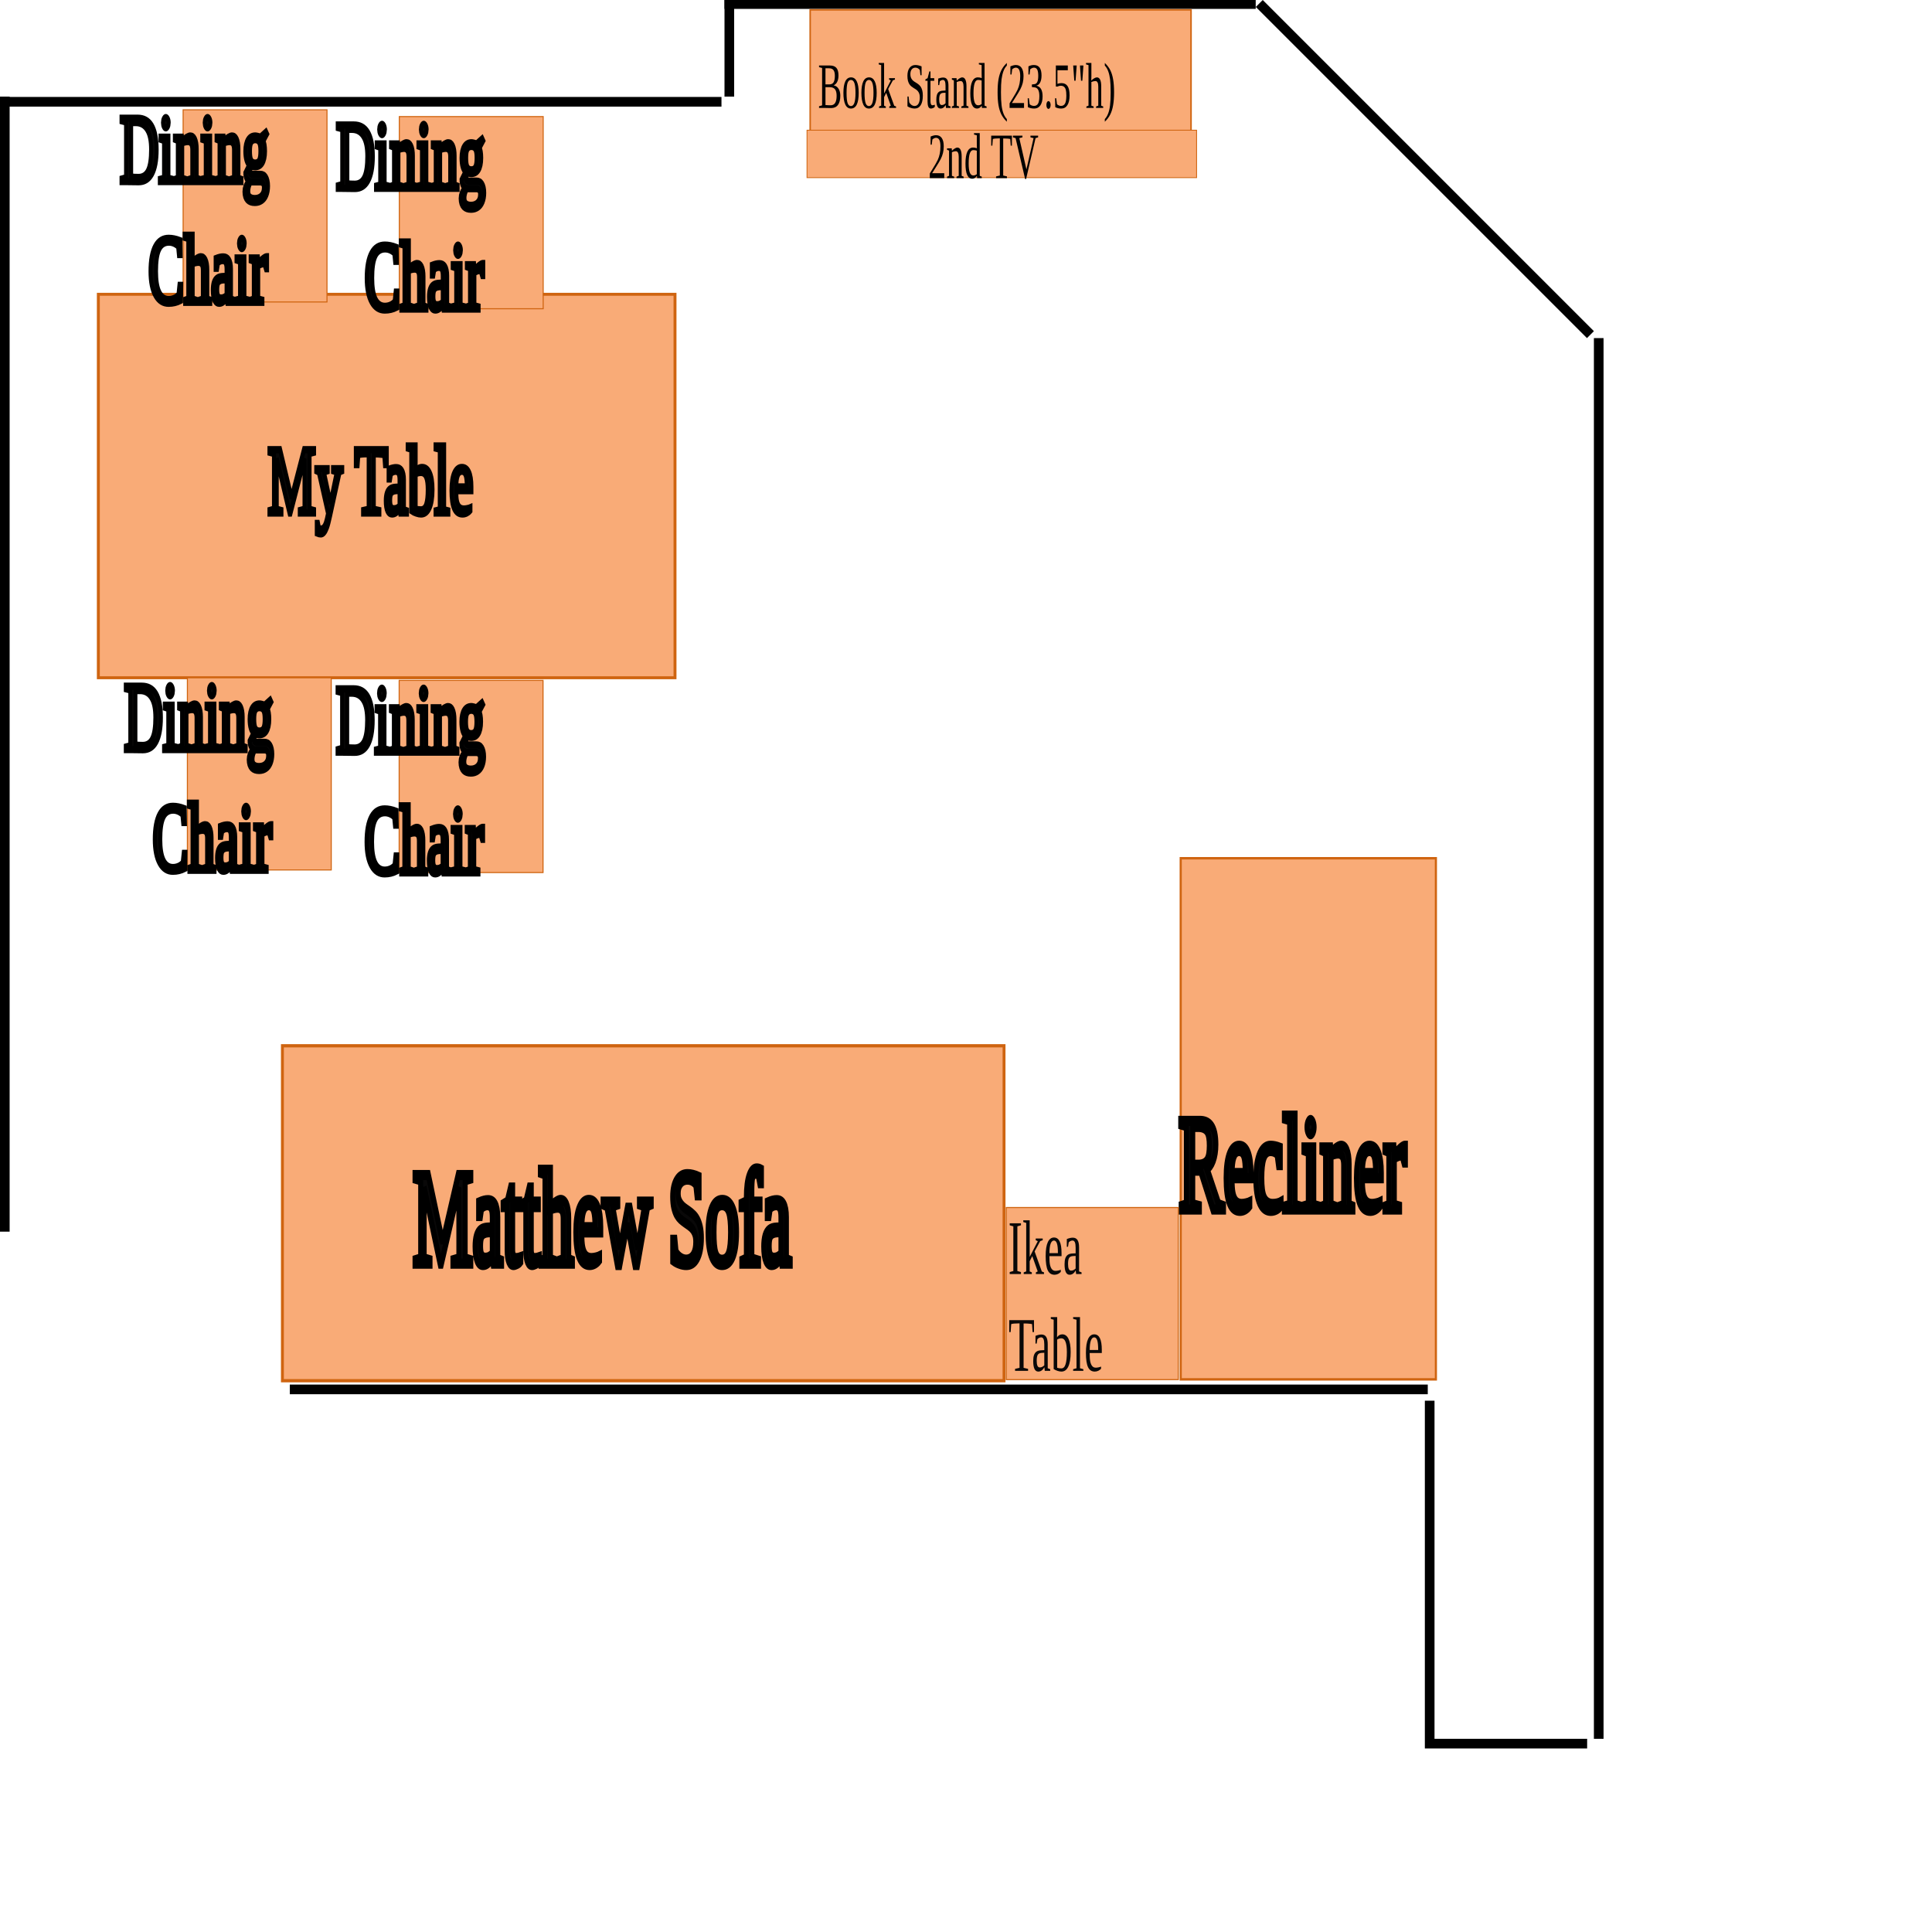
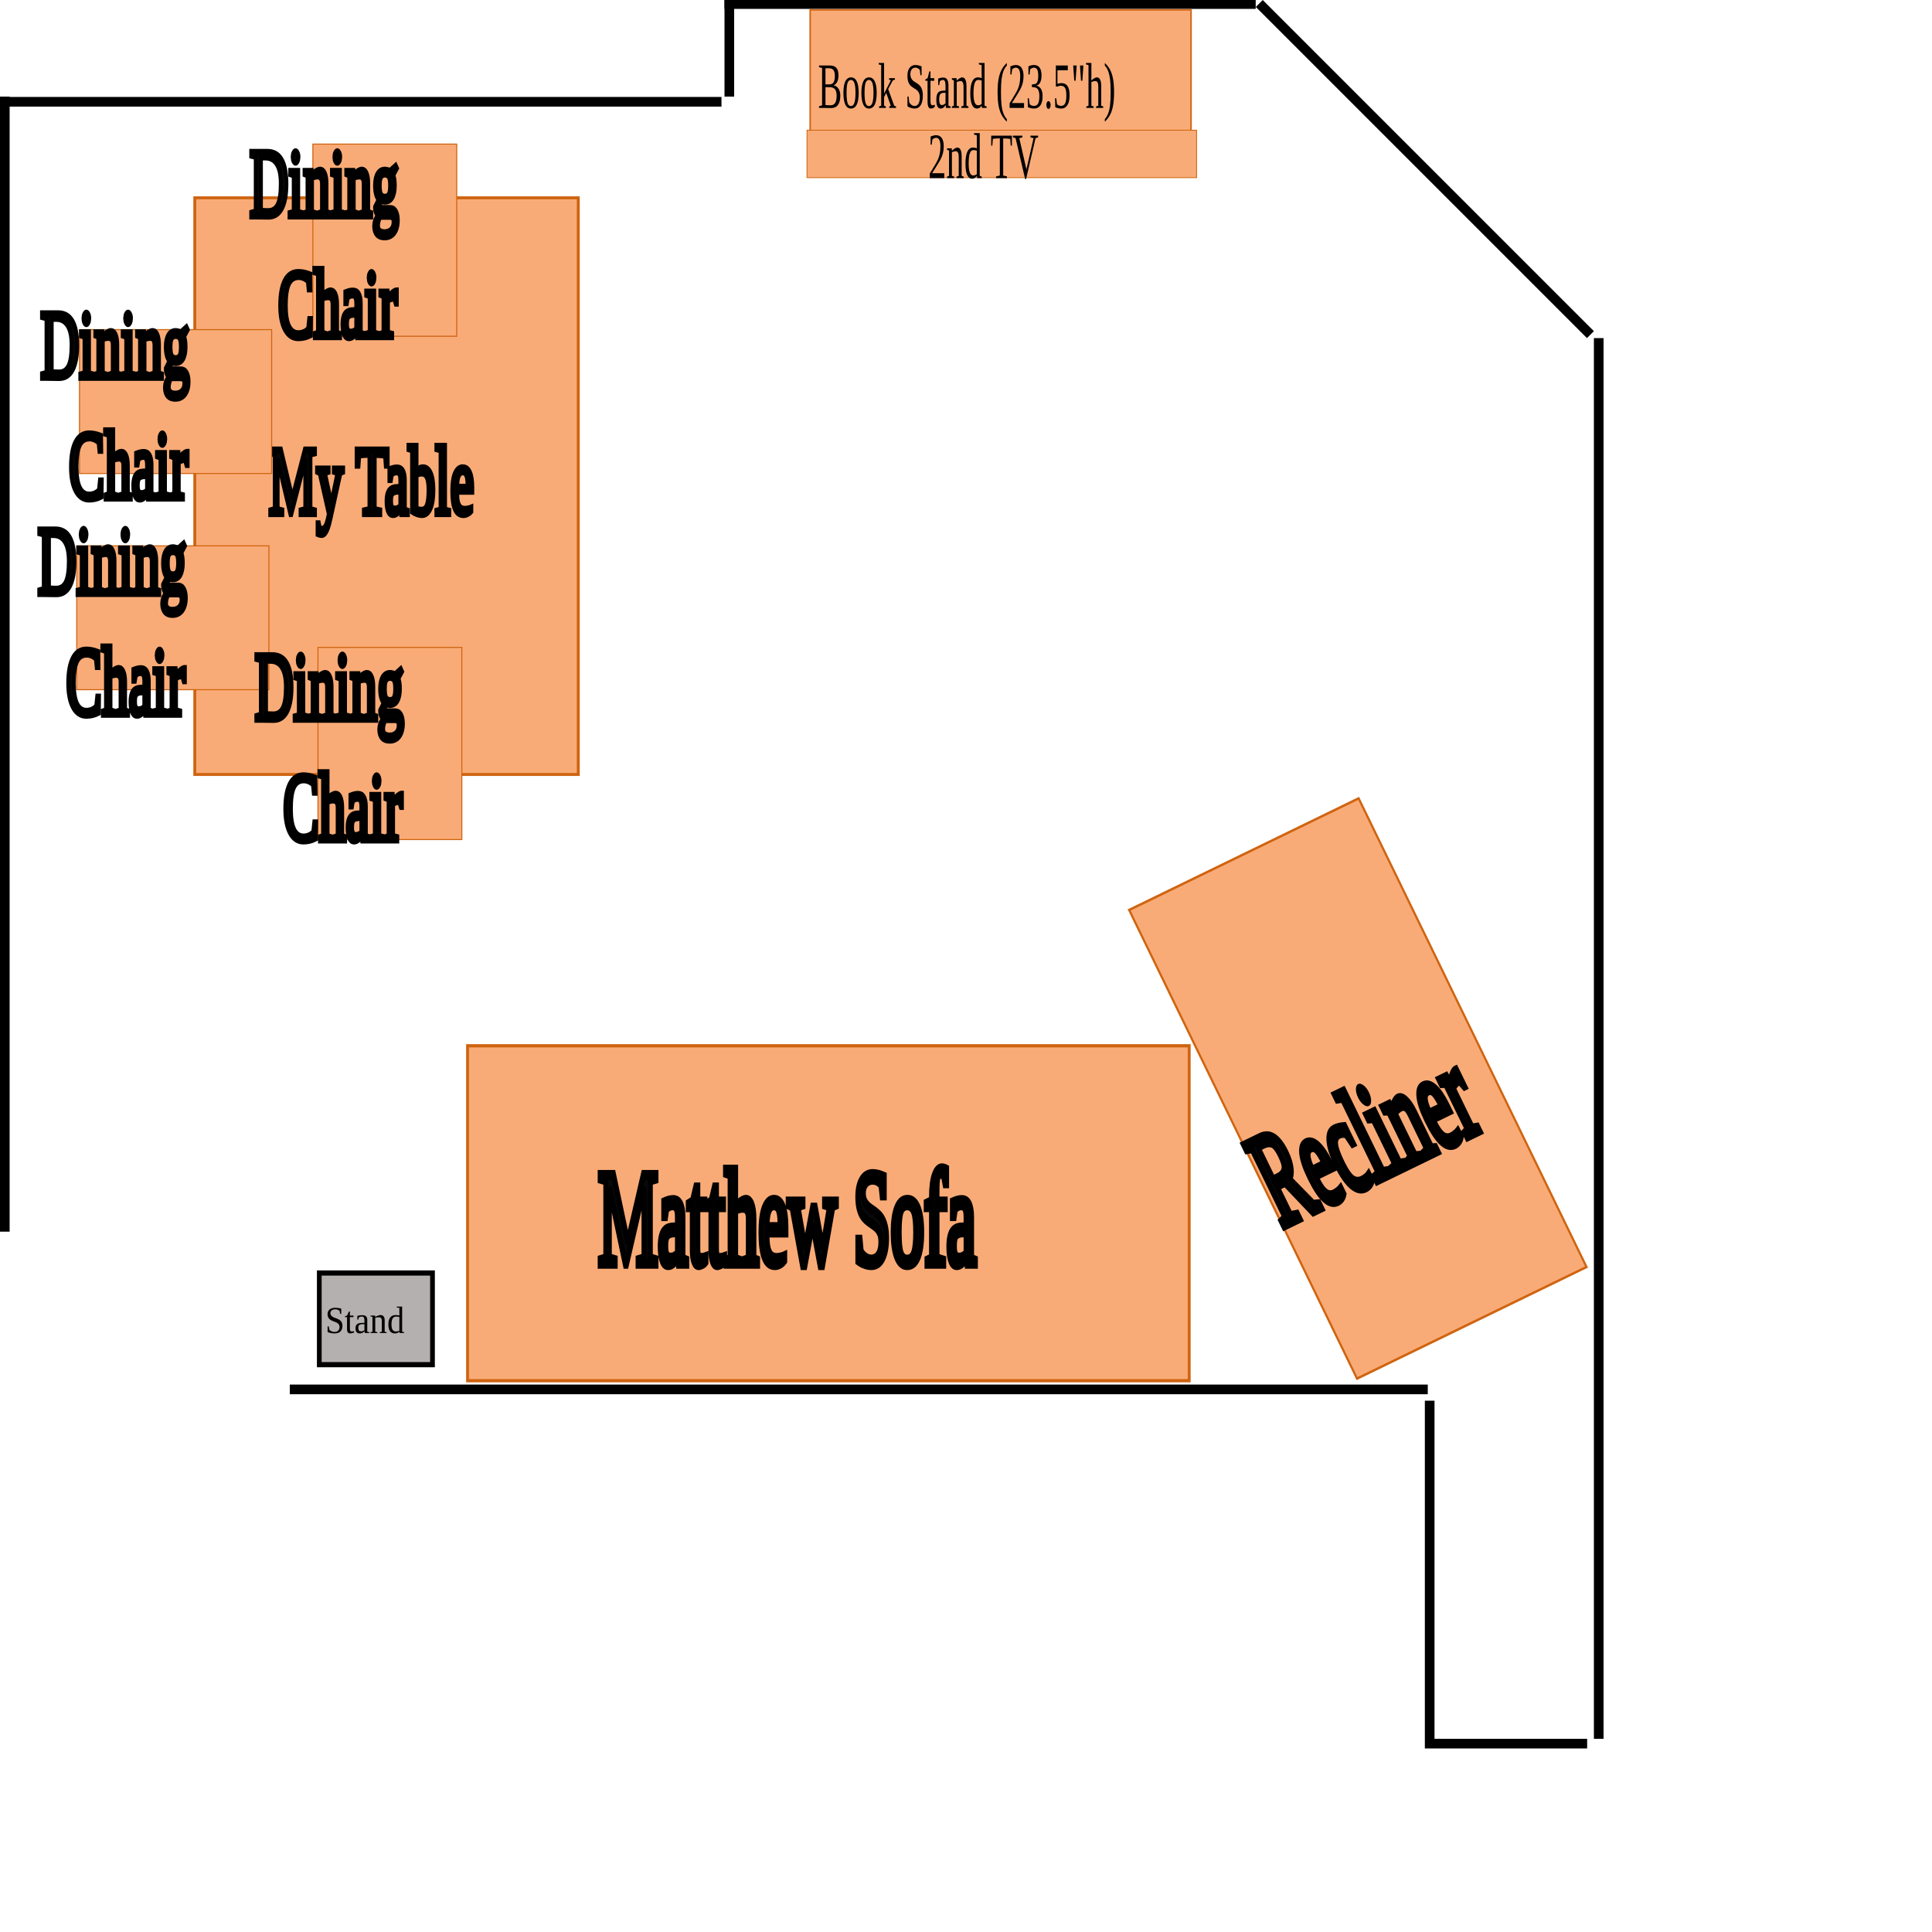
<svg xmlns="http://www.w3.org/2000/svg" width="20in" height="20in" viewBox="0 0 508 508" version="1.1" id="svg5">
  <defs id="defs2" />
  <g id="layer1">
    <path style="fill:#000000;stroke:#000000;stroke-width:2.54;stroke-dasharray:none;stroke-opacity:1" d="M 189.704,26.762 H 0" id="path190" />
    <path style="fill:#000000;stroke:#000000;stroke-width:2.54;stroke-dasharray:none;stroke-opacity:1" d="M 375.417,365.328 H 76.2" id="path190-8" />
    <path style="fill:#000000;stroke:#000000;stroke-width:2.535;stroke-dasharray:none;stroke-opacity:1" d="M 1.265,25.4 V 323.85" id="path977" />
    <path style="fill:#000000;stroke:#000000;stroke-width:2.54;stroke-dasharray:none;stroke-opacity:1" d="M 420.37,88.9 V 457.2" id="path977-5" />
    <path style="fill:#000000;stroke:#000000;stroke-width:2.585;stroke-dasharray:none;stroke-opacity:1" d="M 418.186,87.986 331.114,0.914" id="path10731" />
    <path style="fill:#000000;stroke:#000000;stroke-width:2.337;stroke-dasharray:none;stroke-opacity:1" d="M 330.175,1.168 H 190.5" id="path12941" />
    <path style="fill:#000000;stroke:#000000;stroke-width:2.54;stroke-dasharray:none;stroke-opacity:1" d="M 191.77,0 V 25.4" id="path13669" />
    <path style="fill:#000000;stroke:#000000;stroke-width:2.54;stroke-dasharray:none;stroke-opacity:1" d="m 375.92,368.3 v 88.9" id="path13671" />
    <path style="fill:#000000;stroke:#000000;stroke-width:2.54;stroke-dasharray:none;stroke-opacity:1" d="M 417.322,458.47 H 374.65" id="path13673" />
-     <g id="g1457" transform="matrix(1.249423,0,0,1.400321,-558.4047,107.184)">
+     <g id="g1457" transform="matrix(1.249423,0,0,1.400321,-509.721,107.184)">
      <rect style="fill:#f9ab77;fill-opacity:1;stroke:#cf6410;stroke-width:0.609;stroke-dasharray:none;stroke-opacity:1" id="rect1451" width="151.867" height="62.891" x="506.362" y="119.825" />
      <text xml:space="preserve" style="font-size:18.932px;fill:#090808;fill-opacity:1;stroke:#000000;stroke-width:1.42;stroke-dasharray:none;stroke-opacity:1" x="716.258" y="119.809" id="text1455" transform="scale(0.7453614,1.341631)">
        <tspan style="font-size:18.932px;fill:#090808;fill-opacity:1;stroke:#000000;stroke-width:1.42;stroke-opacity:1" x="716.258" y="119.809" id="tspan1459">Matthew Sofa</tspan>
      </text>
    </g>
    <g id="g1365" transform="matrix(0.9994983,0,0,1.000001,153.2014,-100.4696)">
      <rect style="fill:#f9ab77;fill-opacity:1;stroke:#cf6410;stroke-width:0.399;stroke-dasharray:none;stroke-opacity:1" id="rect674" width="100.193" height="40.876" x="59.858" y="103.056" />
      <text xml:space="preserve" style="font-size:12.703px;fill:#090808;fill-opacity:1;stroke:#000000;stroke-width:1.42;stroke-dasharray:none;stroke-opacity:1" x="83.078" y="96.036" id="text678" transform="scale(0.7453614,1.341631)">
        <tspan style="font-size:12.703px;fill:#000000;fill-opacity:1;stroke:none;stroke-width:1.42;stroke-opacity:1" x="83.078" y="96.036" id="tspan676">Book Stand (23.5"h)</tspan>
      </text>
    </g>
-     <g id="g4186" transform="translate(-119.7854,-45.32965)">
+     <g id="g4186" transform="rotate(-90,138.9,210.3868)">
      <g id="g8141" transform="matrix(0.9994983,0,0,1.000001,-178.5186,-129.2575)">
        <rect style="fill:#f9ab77;fill-opacity:1;stroke:#cf6410;stroke-width:0.771;stroke-dasharray:none;stroke-opacity:1" id="rect8125" width="151.706" height="100.829" x="324.324" y="251.966" />
-         <text xml:space="preserve" style="font-size:18.932px;fill:#090808;fill-opacity:1;stroke:#000000;stroke-width:1.42;stroke-dasharray:none;stroke-opacity:1" x="494.977" y="230.671" id="text8129" transform="scale(0.7453614,1.341631)">
-           <tspan style="font-size:18.932px;fill:#090808;fill-opacity:1;stroke:#000000;stroke-width:1.42;stroke-opacity:1" x="494.977" y="230.671" id="tspan8127">My Table</tspan>
+         <text xml:space="preserve" style="font-size:18.932px;fill:#090808;fill-opacity:1;stroke:#000000;stroke-width:1.42;stroke-dasharray:none;stroke-opacity:1" x="364.322" y="-292.775" id="text8129" transform="matrix(0,0.7449865,-1.342306,0,0,0)">
+           <tspan style="font-size:18.932px;fill:#090808;fill-opacity:1;stroke:#000000;stroke-width:1.42;stroke-opacity:1" x="364.322" y="-292.775" id="tspan8127">My Table</tspan>
        </text>
      </g>
    </g>
-     <g id="g1285" transform="matrix(0.9994983,0,0,1.000001,-656.5678,-115.1118)">
+     <g id="g1285" transform="matrix(0,-0.9994983,1.000001,0,-123.8063,886.0692)">
      <rect style="fill:#f9ab77;fill-opacity:1;stroke:#cf6410;stroke-width:0.272;stroke-dasharray:none;stroke-opacity:1" id="rect1277" width="37.847" height="50.527" x="705.073" y="143.984" />
-       <text xml:space="preserve" style="font-size:18.932px;fill:#090808;fill-opacity:1;stroke:#000000;stroke-width:1.42;stroke-dasharray:none;stroke-opacity:1" x="971.266" y="121.376" id="text1283" transform="scale(0.7453614,1.341631)">
-         <tspan style="font-size:18.932px;text-align:center;text-anchor:middle;fill:#090808;fill-opacity:1;stroke:#000000;stroke-width:1.42;stroke-opacity:1" x="971.266" y="121.376" id="tspan1279">Dining</tspan>
-         <tspan style="font-size:18.932px;text-align:center;text-anchor:middle;fill:#090808;fill-opacity:1;stroke:#000000;stroke-width:1.42;stroke-opacity:1" x="971.266" y="145.041" id="tspan1281">Chair</tspan>
+       <text xml:space="preserve" style="font-size:18.932px;fill:#090808;fill-opacity:1;stroke:#000000;stroke-width:1.42;stroke-dasharray:none;stroke-opacity:1" x="227.113" y="-544.142" id="text1283" transform="matrix(0,0.7449865,-1.342306,0,0,0)">
+         <tspan style="font-size:18.932px;text-align:center;text-anchor:middle;fill:#090808;fill-opacity:1;stroke:#000000;stroke-width:1.42;stroke-opacity:1" x="227.113" y="-544.142" id="tspan1279">Dining</tspan>
+         <tspan style="font-size:18.932px;text-align:center;text-anchor:middle;fill:#090808;fill-opacity:1;stroke:#000000;stroke-width:1.42;stroke-opacity:1" x="227.113" y="-520.477" id="tspan1281">Chair</tspan>
      </text>
    </g>
-     <g id="g1285-3" transform="matrix(0.9994983,0,0,1.000001,-655.449,34.23616)">
+     <g id="g1285-3" transform="matrix(0.9994983,0,0,1.000001,-621.1135,26.24266)">
      <rect style="fill:#f9ab77;fill-opacity:1;stroke:#cf6410;stroke-width:0.272;stroke-dasharray:none;stroke-opacity:1" id="rect1277-6" width="37.847" height="50.527" x="705.073" y="143.984" />
      <text xml:space="preserve" style="font-size:18.932px;fill:#090808;fill-opacity:1;stroke:#000000;stroke-width:1.42;stroke-dasharray:none;stroke-opacity:1" x="971.266" y="121.376" id="text1283-7" transform="scale(0.7453614,1.341631)">
        <tspan style="font-size:18.932px;text-align:center;text-anchor:middle;fill:#090808;fill-opacity:1;stroke:#000000;stroke-width:1.42;stroke-opacity:1" x="971.266" y="121.376" id="tspan1279-5">Dining</tspan>
        <tspan style="font-size:18.932px;text-align:center;text-anchor:middle;fill:#090808;fill-opacity:1;stroke:#000000;stroke-width:1.42;stroke-opacity:1" x="971.266" y="145.041" id="tspan1281-3">Chair</tspan>
      </text>
    </g>
-     <g id="g1285-5" transform="matrix(0.9994983,0,0,1.000001,-599.7623,34.92072)">
+     <g id="g1285-5" transform="matrix(0.9994983,0,0,1.000001,-622.4551,-106.0953)">
      <rect style="fill:#f9ab77;fill-opacity:1;stroke:#cf6410;stroke-width:0.272;stroke-dasharray:none;stroke-opacity:1" id="rect1277-62" width="37.847" height="50.527" x="705.073" y="143.984" />
      <text xml:space="preserve" style="font-size:18.932px;fill:#090808;fill-opacity:1;stroke:#000000;stroke-width:1.42;stroke-dasharray:none;stroke-opacity:1" x="971.266" y="121.376" id="text1283-9" transform="scale(0.7453614,1.341631)">
        <tspan style="font-size:18.932px;text-align:center;text-anchor:middle;fill:#090808;fill-opacity:1;stroke:#000000;stroke-width:1.42;stroke-opacity:1" x="971.266" y="121.376" id="tspan1279-1">Dining</tspan>
        <tspan style="font-size:18.932px;text-align:center;text-anchor:middle;fill:#090808;fill-opacity:1;stroke:#000000;stroke-width:1.42;stroke-opacity:1" x="971.266" y="145.041" id="tspan1281-2">Chair</tspan>
      </text>
    </g>
-     <g id="g1285-7" transform="matrix(0.9994983,0,0,1.000001,-599.7224,-113.3306)">
+     <g id="g1285-7" transform="matrix(0,-0.9994983,1.000001,0,-123.0834,829.2238)">
      <rect style="fill:#f9ab77;fill-opacity:1;stroke:#cf6410;stroke-width:0.272;stroke-dasharray:none;stroke-opacity:1" id="rect1277-0" width="37.847" height="50.527" x="705.073" y="143.984" />
-       <text xml:space="preserve" style="font-size:18.932px;fill:#090808;fill-opacity:1;stroke:#000000;stroke-width:1.42;stroke-dasharray:none;stroke-opacity:1" x="971.266" y="121.376" id="text1283-93" transform="scale(0.7453614,1.341631)">
-         <tspan style="font-size:18.932px;text-align:center;text-anchor:middle;fill:#090808;fill-opacity:1;stroke:#000000;stroke-width:1.42;stroke-opacity:1" x="971.266" y="121.376" id="tspan1279-6">Dining</tspan>
-         <tspan style="font-size:18.932px;text-align:center;text-anchor:middle;fill:#090808;fill-opacity:1;stroke:#000000;stroke-width:1.42;stroke-opacity:1" x="971.266" y="145.041" id="tspan1281-0">Chair</tspan>
+       <text xml:space="preserve" style="font-size:18.932px;fill:#090808;fill-opacity:1;stroke:#000000;stroke-width:1.42;stroke-dasharray:none;stroke-opacity:1" x="227.113" y="-544.142" id="text1283-93" transform="matrix(0,0.7449865,-1.342306,0,0,0)">
+         <tspan style="font-size:18.932px;text-align:center;text-anchor:middle;fill:#090808;fill-opacity:1;stroke:#000000;stroke-width:1.42;stroke-opacity:1" x="227.113" y="-544.142" id="tspan1279-6">Dining</tspan>
+         <tspan style="font-size:18.932px;text-align:center;text-anchor:middle;fill:#090808;fill-opacity:1;stroke:#000000;stroke-width:1.42;stroke-opacity:1" x="227.113" y="-520.477" id="tspan1281-0">Chair</tspan>
      </text>
    </g>
-     <g id="g1245" transform="matrix(1.249423,0,0,1.400321,-357.0695,92.94458)">
+     <g id="g1245" transform="matrix(1.12361,-0.5464049,0.6123965,1.259313,-361.4503,411.8335)">
      <rect style="fill:#f9ab77;fill-opacity:1;stroke:#cf6410;stroke-width:0.452;stroke-dasharray:none;stroke-opacity:1" id="rect1239" width="97.848" height="53.705" x="-192.629" y="534.264" transform="rotate(-90)" />
      <text xml:space="preserve" style="font-size:18.932px;fill:#090808;fill-opacity:1;stroke:#000000;stroke-width:1.42;stroke-dasharray:none;stroke-opacity:1" x="716.258" y="119.809" id="text1243" transform="scale(0.7453614,1.341631)">
        <tspan style="font-size:18.932px;fill:#090808;fill-opacity:1;stroke:#000000;stroke-width:1.42;stroke-opacity:1" x="716.258" y="119.809" id="tspan1241">Recliner</tspan>
      </text>
    </g>
    <g id="g1301" transform="matrix(0.9994983,0,0,1.000001,152.4577,-75.49835)">
      <rect style="fill:#f9ab77;fill-opacity:1;stroke:#cf6410;stroke-width:0.223;stroke-dasharray:none;stroke-opacity:1" id="rect1295" width="102.487" height="12.477" x="59.77" y="109.733" />
      <text xml:space="preserve" style="font-size:12.703px;fill:#090808;fill-opacity:1;stroke:#000000;stroke-width:1.42;stroke-dasharray:none;stroke-opacity:1" x="122.962" y="91.177" id="text1299" transform="scale(0.7453614,1.341631)">
        <tspan style="font-size:12.703px;fill:#000000;fill-opacity:1;stroke:none;stroke-width:1.42;stroke-opacity:1" x="122.962" y="91.177" id="tspan1297">2nd TV</tspan>
      </text>
    </g>
-     <g id="g4192" transform="translate(-75.76663,47.48525)">
-       <rect style="fill:#f9ab77;fill-opacity:1;stroke:#cf6410;stroke-width:0.282;stroke-dasharray:none;stroke-opacity:1" id="rect1259" width="45.224" height="45.251" x="340.362" y="270.022" />
-       <text xml:space="preserve" style="font-size:15.173px;fill:#090808;fill-opacity:1;stroke:#000000;stroke-width:1.696;stroke-dasharray:none;stroke-opacity:1" x="487.668" y="214.183" id="text1263" transform="scale(0.7449558,1.342362)">
-         <tspan style="font-size:15.173px;text-align:center;text-anchor:middle;fill:#090808;fill-opacity:1;stroke:none;stroke-width:1.696;stroke-opacity:1" x="487.668" y="214.183" id="tspan1261">Ikea</tspan>
-         <tspan style="font-size:15.173px;text-align:center;text-anchor:middle;fill:#090808;fill-opacity:1;stroke:none;stroke-width:1.696;stroke-opacity:1" x="487.668" y="233.149" id="tspan1267">Table</tspan>
+     <g id="g8370" transform="matrix(0.9982507,0,0,1.093064,6.691855,239.6125)">
+       <rect style="fill:#b5b0b0;fill-opacity:1;stroke:#000000;stroke-width:1.245;stroke-dasharray:none;stroke-opacity:1" id="rect7317" width="29.816" height="22.048" x="77.398" y="87.015" />
+       <text xml:space="preserve" style="font-size:9.172px;fill:#000000;fill-opacity:1;stroke:none;stroke-width:1.245;stroke-dasharray:none;stroke-opacity:1" x="78.965" y="101.454" id="text7373">
+         <tspan id="tspan7371" style="font-size:9.172px;fill:#000000;fill-opacity:1;stroke:none;stroke-width:1.245" x="78.965" y="101.454">Stand</tspan>
      </text>
    </g>
  </g>
</svg>
